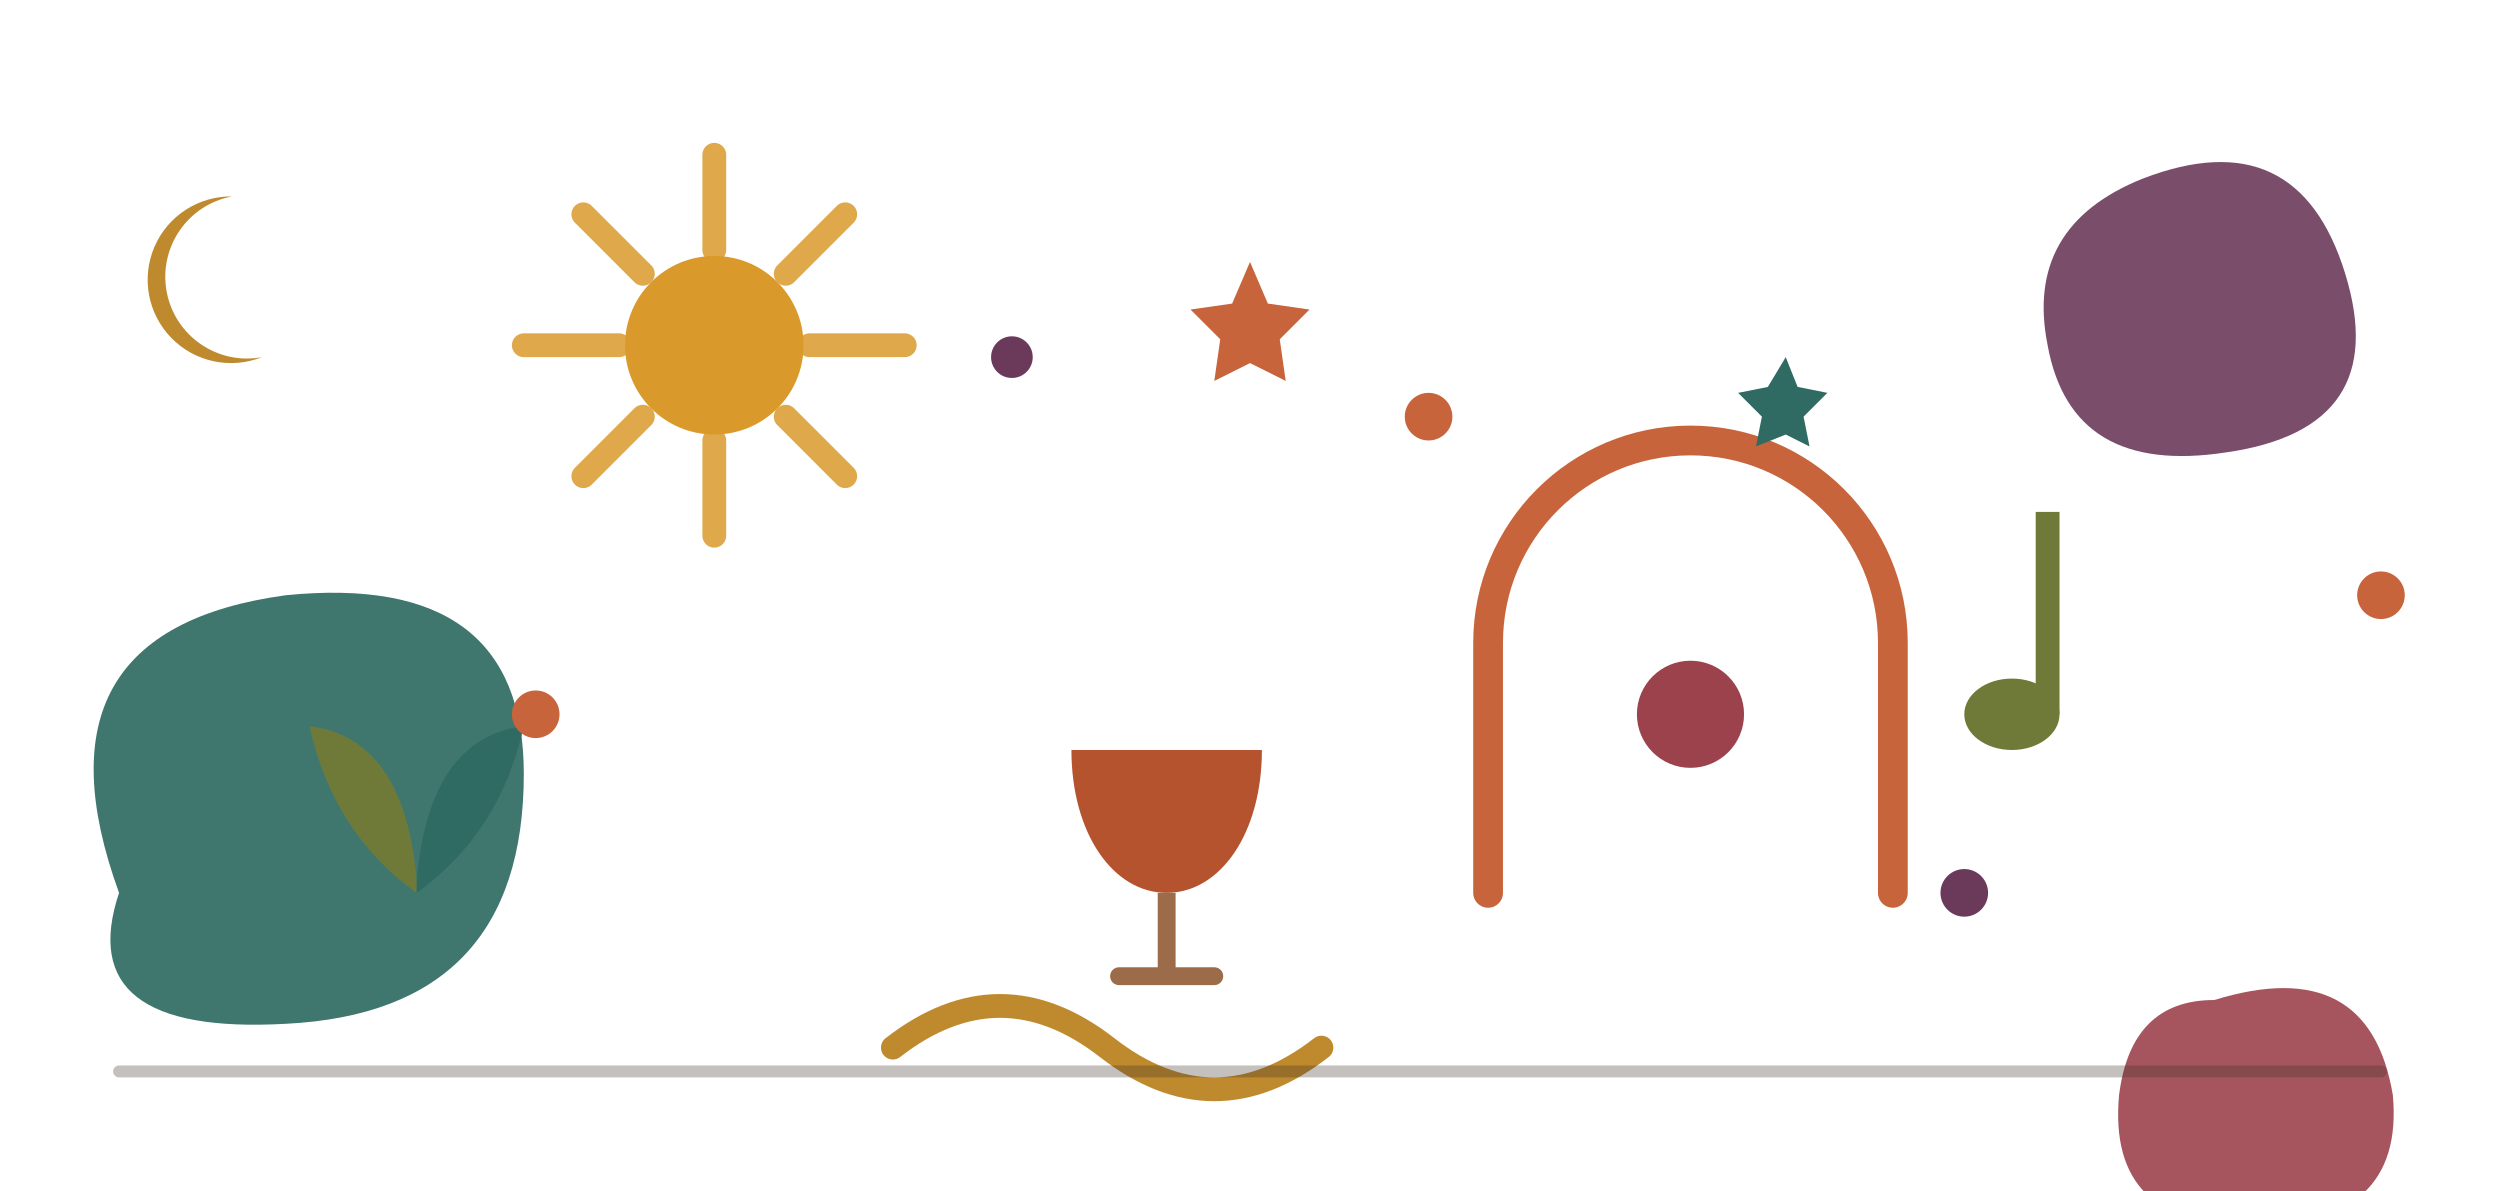
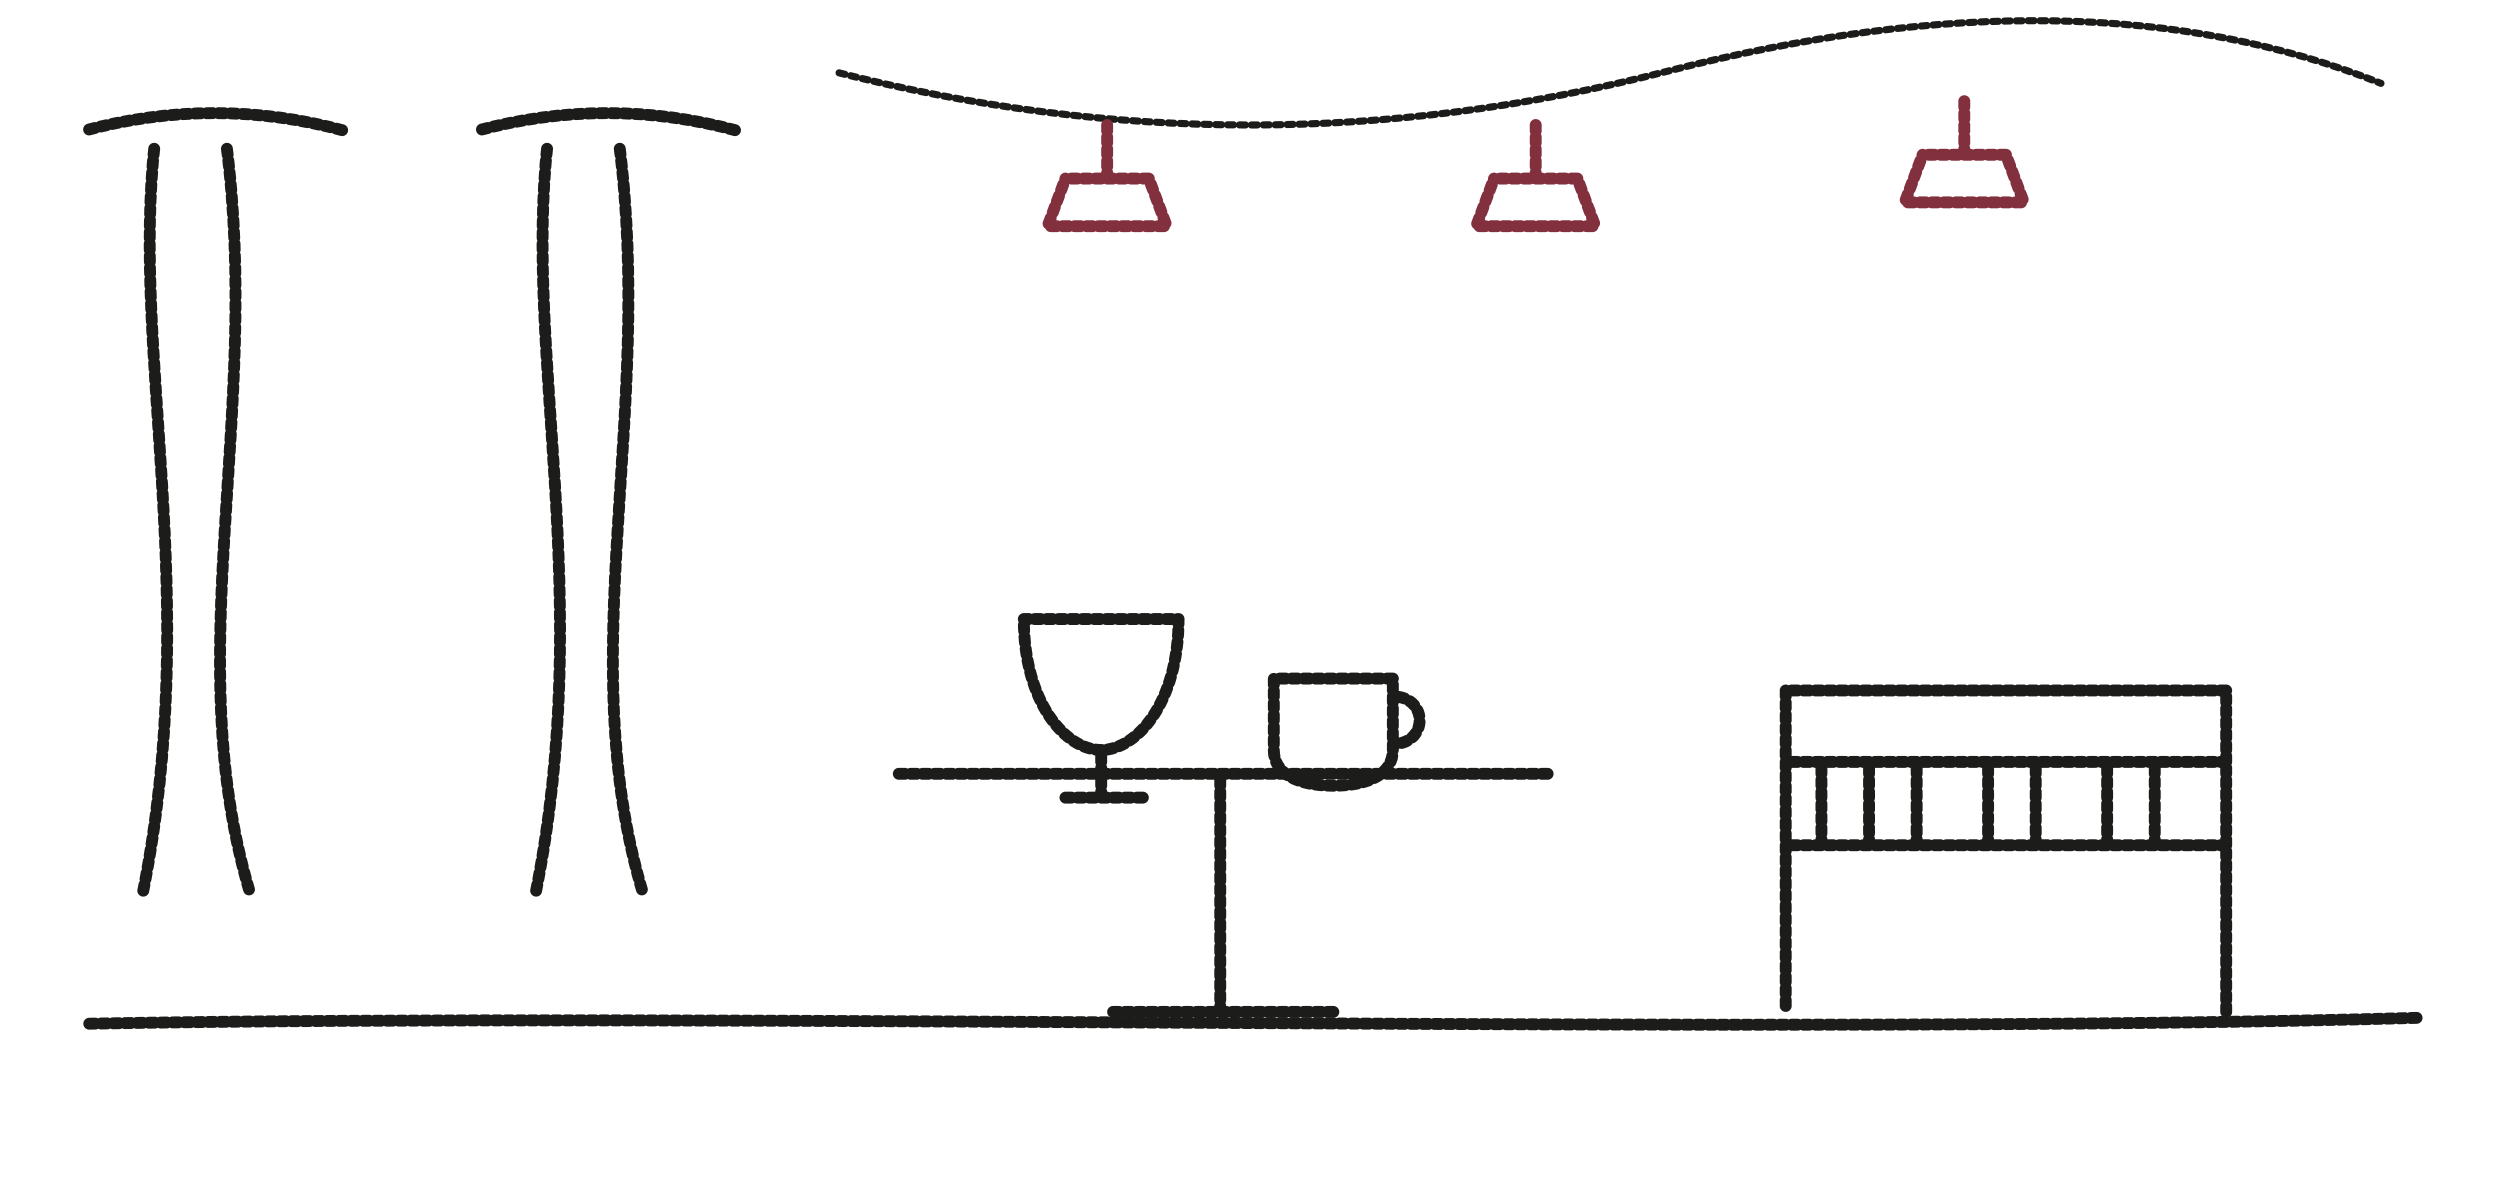
- <svg xmlns="http://www.w3.org/2000/svg" viewBox="0 0 420 200" role="img" aria-label="Декоративен колаж">
-   <defs>
-     <style>
-     .f1{transform-box:fill-box;transform-origin:center;animation:fa 7s ease-in-out infinite}
-     .f2{transform-box:fill-box;transform-origin:center;animation:fb 8.5s ease-in-out infinite}
-     .f3{transform-box:fill-box;transform-origin:center;animation:fa 6s ease-in-out infinite 1s}
-     .sp{transform-box:fill-box;transform-origin:center;animation:spin 24s linear infinite}
-     .tw{transform-box:fill-box;transform-origin:center;animation:tw 3s ease-in-out infinite}
-     @keyframes fa{0%,100%{transform:translateY(0)}50%{transform:translateY(-7px)}}
-     @keyframes fb{0%,100%{transform:translateY(0)}50%{transform:translateY(6px)}}
-     @keyframes spin{to{transform:rotate(360deg)}}
-     @keyframes tw{0%,100%{opacity:.3}50%{opacity:1}}
-   </style>
-   </defs>
-   <path d="M20 150 q-16 -44 28 -50 q40 -4 40 30 q0 40 -40 42 q-36 2 -28 -22 Z" fill="#2f6b63" opacity=".92" />
-   <path class="f2" d="M360 30 q26 -10 34 16 q8 26 -20 30 q-26 4 -30 -18 q-4 -20 16 -28 Z" fill="#6b3a5b" opacity=".9" />
-   <path d="M372 168 q26 -8 30 16 q2 22 -24 22 q-24 0 -22 -22 q2 -16 16 -16 Z" fill="#9c424c" opacity=".9" />
-   <g class="sp" opacity=".85">
-     <g stroke="#d99a2b" stroke-width="4" stroke-linecap="round">
-       <line x1="120" y1="42" x2="120" y2="26" />
-       <line x1="120" y1="74" x2="120" y2="90" />
-       <line x1="104" y1="58" x2="88" y2="58" />
-       <line x1="136" y1="58" x2="152" y2="58" />
-       <line x1="108" y1="46" x2="98" y2="36" />
-       <line x1="132" y1="70" x2="142" y2="80" />
-       <line x1="132" y1="46" x2="142" y2="36" />
-       <line x1="108" y1="70" x2="98" y2="80" />
-     </g>
+ <svg xmlns="http://www.w3.org/2000/svg" viewBox="0 0 420 200" role="img" aria-label="AC² клуб">
+   <style>
+ *{stroke-linecap:round;stroke-linejoin:round}
+ .l{fill:none;stroke:#1c1c1b;stroke-width:2}
+ .w{stroke:#82303D} .g{stroke:#507044} .fw{fill:#82303D;stroke:none} .fg{fill:#507044;stroke:none}
+ .d{stroke-dasharray:1;stroke-dashoffset:1;animation:draw 1.3s cubic-bezier(.4,0,.2,1) forwards}
+ .d2{animation-delay:.35s} .d3{animation-delay:.7s} .d4{animation-delay:1.05s} .d5{animation-delay:1.4s}
+ .fi{opacity:0;animation:fade .8s ease forwards} .fi2{animation-delay:1.3s} .fi3{animation-delay:1.7s}
+ @keyframes draw{to{stroke-dashoffset:0}}
+ @keyframes fade{to{opacity:1}}
+ .sway{transform-box:fill-box;transform-origin:top center;animation:sway 5s ease-in-out infinite}
+ .sway2{animation-delay:-2.5s}
+ @keyframes sway{0%,100%{transform:skewX(-2deg)}50%{transform:skewX(2deg)}}
+ .lamp{transform-box:fill-box;transform-origin:top center;animation:swing 4s ease-in-out infinite}
+ .lamp2{animation-delay:-1.3s}.lamp3{animation-delay:-2.6s}
+ @keyframes swing{0%,100%{transform:rotate(-6deg)}50%{transform:rotate(6deg)}}
+ .steam{fill:none;stroke:#1c1c1b;stroke-width:1.4;opacity:0;animation:steam 3s ease-in-out infinite}
+ .steam2{animation-delay:1s}.steam3{animation-delay:2s}
+ @keyframes steam{0%{opacity:0;transform:translateY(4px)}30%{opacity:.6}100%{opacity:0;transform:translateY(-14px)}}
+ .note{opacity:0;animation:note 4s ease-in-out infinite}
+ .note2{animation-delay:1.5s}.note3{animation-delay:2.7s}
+ @keyframes note{0%{opacity:0;transform:translate(0,6px)}25%{opacity:1}100%{opacity:0;transform:translate(8px,-26px)}}
+ @media (prefers-reduced-motion:reduce){*{animation:none!important;stroke-dashoffset:0!important;opacity:1!important}}
+ </style>
+   <path class="l d" pathLength="1" d="M14 172 C 120 170, 300 174, 406 171" />
+   <g class="sway">
+     <path class="l d d2" pathLength="1" d="M26 24 C 22 60, 34 100, 24 150 M38 24 C 44 70, 30 110, 42 150 M14 22 Q 36 16 58 22" />
  </g>
-   <circle class="f1" cx="120" cy="58" r="15" fill="#d99a2b" />
-   <path d="M250 150 V108 a34 34 0 0 1 68 0 V150" fill="none" stroke="#c8643c" stroke-width="5" stroke-linecap="round" />
-   <circle class="f3" cx="284" cy="120" r="9" fill="#9c424c" />
-   <g class="f1">
-     <path d="M196 150 c-9 0 -16 -10 -16 -24 h32 c0 14 -7 24 -16 24 Z" fill="#b5532f" />
-     <path d="M196 150 v14" stroke="#9c6b4a" stroke-width="3" />
-     <path d="M188 164 h16" stroke="#9c6b4a" stroke-width="3" stroke-linecap="round" />
+   <g class="sway sway2">
+     <path class="l d d2" pathLength="1" d="M92 24 C 88 60, 100 100, 90 150 M104 24 C 110 70, 96 110, 108 150 M80 22 Q 102 16 124 22" />
  </g>
-   <g class="f2">
-     <path d="M70 150 q-14 -10 -18 -28 q16 2 18 26" fill="#6f7a39" />
-     <path d="M70 150 q14 -10 18 -28 q-16 2 -18 26" fill="#2f6b63" />
+   <path class="l d d3" pathLength="1" d="M140 12 Q 210 30 280 12 T 400 14" style="stroke-width:1.2" />
+   <g class="lamp">
+     <path class="l d d4 w" pathLength="1" d="M186 20 v10 m-7 0 h14 l3 8 h-20 z" />
  </g>
-   <g class="f3">
-     <line x1="344" y1="120" x2="344" y2="86" stroke="#6f7a39" stroke-width="4" />
-     <ellipse cx="338" cy="120" rx="8" ry="6" fill="#6f7a39" />
+   <g class="lamp lamp2">
+     <path class="l d d4 w" pathLength="1" d="M258 20 v10 m-7 0 h14 l3 8 h-20 z" />
  </g>
-   <path class="f2" d="M44 60 a14 14 0 1 1 -5 -27 a11 11 0 0 0 5 27 Z" fill="#bf8a2e" />
-   <path class="tw" d="M210 44 l3 7 7 1 -5 5 1 7 -6 -3 -6 3 1 -7 -5 -5 7 -1 Z" fill="#c8643c" />
-   <path class="tw" style="animation-delay:1.2s" d="M300 60 l2 5 5 1 -4 4 1 5 -4 -2 -5 2 1 -5 -4 -4 5 -1 Z" fill="#2f6b63" />
-   <path d="M150 176 q18 -14 36 0 q18 14 36 0" fill="none" stroke="#bf8a2e" stroke-width="4" stroke-linecap="round" />
-   <g fill="#c8643c">
-     <circle cx="240" cy="70" r="4" />
-     <circle cx="90" cy="120" r="4" />
-     <circle cx="400" cy="100" r="4" />
+   <g class="lamp lamp3">
+     <path class="l d d4 w" pathLength="1" d="M330 16 v10 m-7 0 h14 l3 8 h-20 z" />
  </g>
-   <g fill="#6b3a5b">
-     <circle cx="170" cy="60" r="3.5" />
-     <circle cx="330" cy="150" r="4" />
+   <path class="l d d3" pathLength="1" d="M150 130 h110 M205 130 v40 M186 170 h38" />
+   <path class="l d d4" pathLength="1" d="M172 104 c 0 14 7 22 13 22 c 6 0 13 -8 13 -22 z M185 126 v8 m-7 0 h14" />
+   <path class="l d d4" pathLength="1" d="M214 114 h20 v12 c0 4 -4 6 -10 6 s-10 -2 -10 -6 z M234 117 c6 0 6 8 0 8" />
+   <path class="steam" d="M219 104 c 3 -4 -3 -8 0 -12" />
+   <path class="steam steam2" d="M226 104 c 3 -4 -3 -8 0 -12" />
+   <path class="steam steam3" d="M232 102 c 3 -4 -3 -8 0 -12" />
+   <path class="l d d3" pathLength="1" d="M300 170 v-54 h74 v54 M300 128 h74 M300 142 h74 M306 128 v14 M314 128 v14 M322 128 v14 M334 128 v14 M342 128 v14 M354 128 v14 M362 128 v14" />
+   <g class="note">
+     <path class="l w" d="M388 104 v-16 l10 -3 v16" style="stroke-width:1.6" />
+     <circle class="fw" cx="385" cy="105" r="3" />
+     <circle class="fw" cx="395" cy="102" r="3" />
  </g>
-   <path d="M20 180 H400" stroke="#3a2c23" stroke-width="2" stroke-linecap="round" opacity=".3" />
+   <g class="note note2">
+     <path class="l w" d="M374 100 v-14" style="stroke-width:1.6" />
+     <circle class="fw" cx="371" cy="101" r="3" />
+   </g>
+   <g class="note note3">
+     <path class="l w" d="M400 112 v-14 l8 -2" style="stroke-width:1.6" />
+     <circle class="fw" cx="397" cy="113" r="3" />
+   </g>
+   <g class="fi fi2">
+     <path class="l" d="M130 172 c0 -12 8 -18 14 -18 s14 6 14 18 M144 148 a6 6 0 1 1 0.1 0 M262 172 c0 -12 8 -18 14 -18 s14 6 14 18 M276 148 a6 6 0 1 1 0.1 0" style="stroke-width:1.6" />
+   </g>
</svg>
